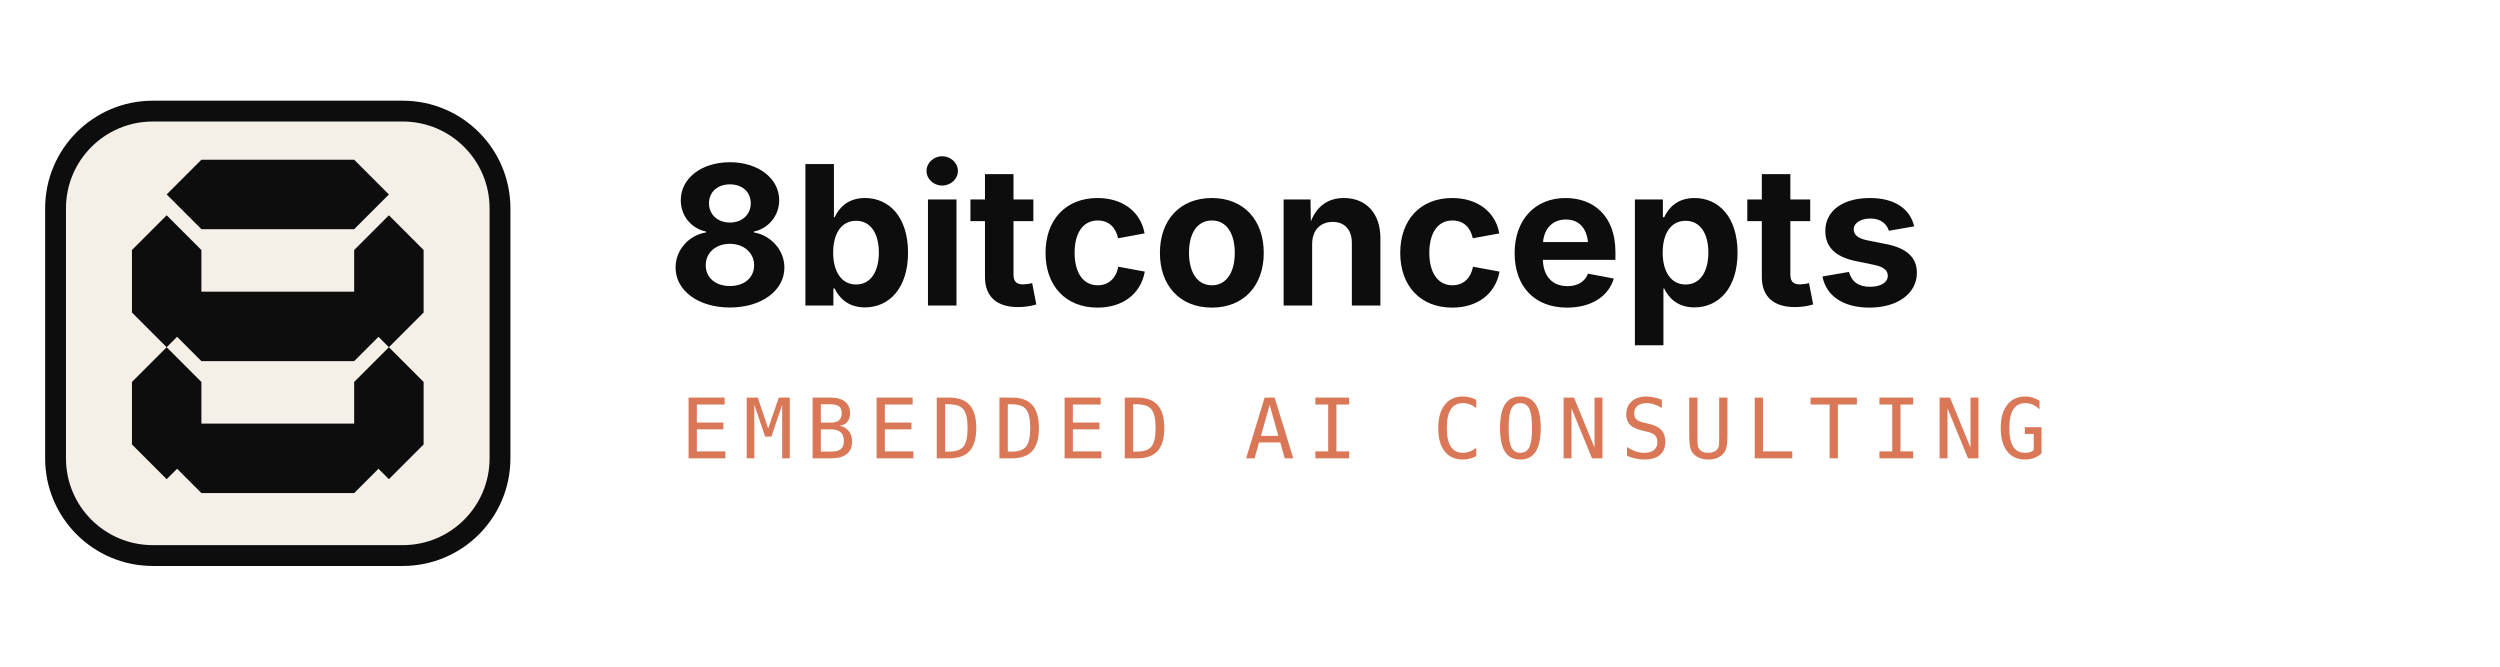
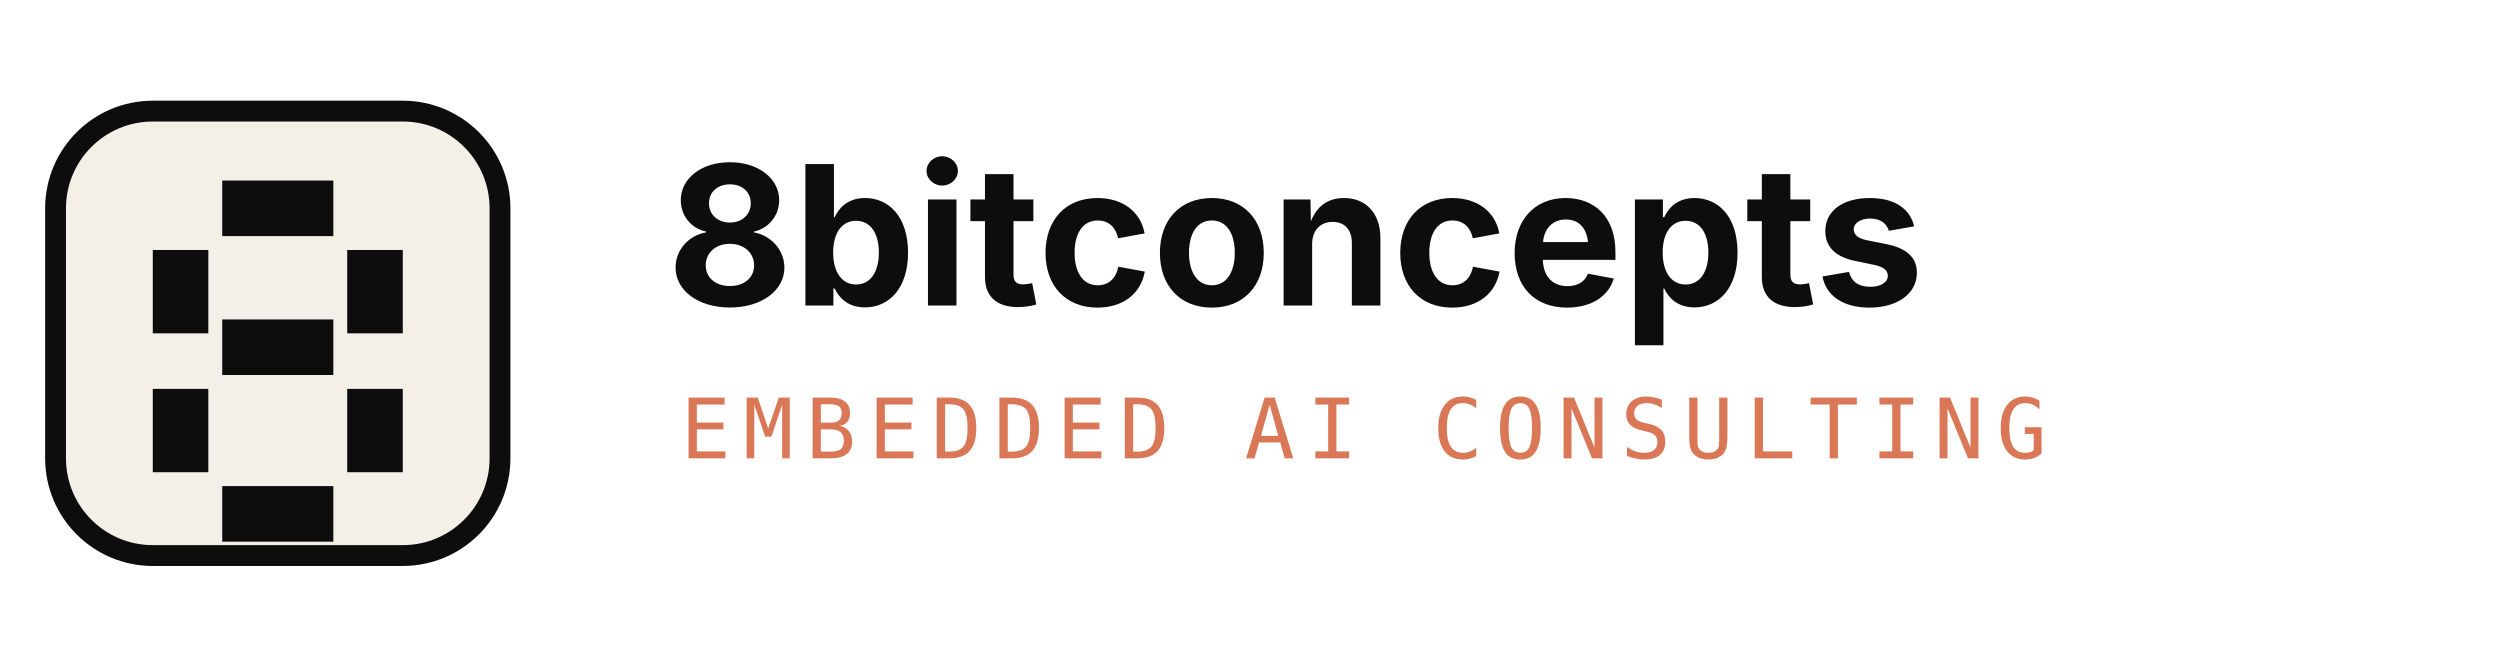
<svg xmlns="http://www.w3.org/2000/svg" viewBox="0 0 360 96" role="img" aria-label="8bitconcepts">
  <rect x="8" y="16" width="64" height="64" rx="14" fill="#f4efe7" stroke="#0d0d0e" stroke-width="3" />
-   <path d="M29 23h22l5 5-5 5H29l-5-5zM24 31l5 5v9l-5 5-5-5v-9zM56 31l5 5v9l-5 5-5-5v-9zM29 42h22l5 5-5 5H29l-5-5zM24 50l5 5v9l-5 5-5-5v-9zM56 50l5 5v9l-5 5-5-5v-9zM29 61h22l5 5-5 5H29l-5-5z" fill="#0d0d0e" />
+   <path fill="#0d0d0e" d="M32 26h16v8H32zM22 36h8v12h-8zM50 36h8v12h-8zM32 46h16v8H32zM22 56h8v12h-8zM50 56h8v12h-8zM32 70h16v8H32z" />
  <text x="96" y="44" font-family="Inter, Arial, sans-serif" font-size="28" font-weight="700" fill="#0d0d0e">8bitconcepts</text>
  <text x="98" y="66" font-family="IBM Plex Mono, ui-monospace, monospace" font-size="12" font-weight="500" fill="#d97757" letter-spacing="1.8">EMBEDDED AI CONSULTING</text>
</svg>
